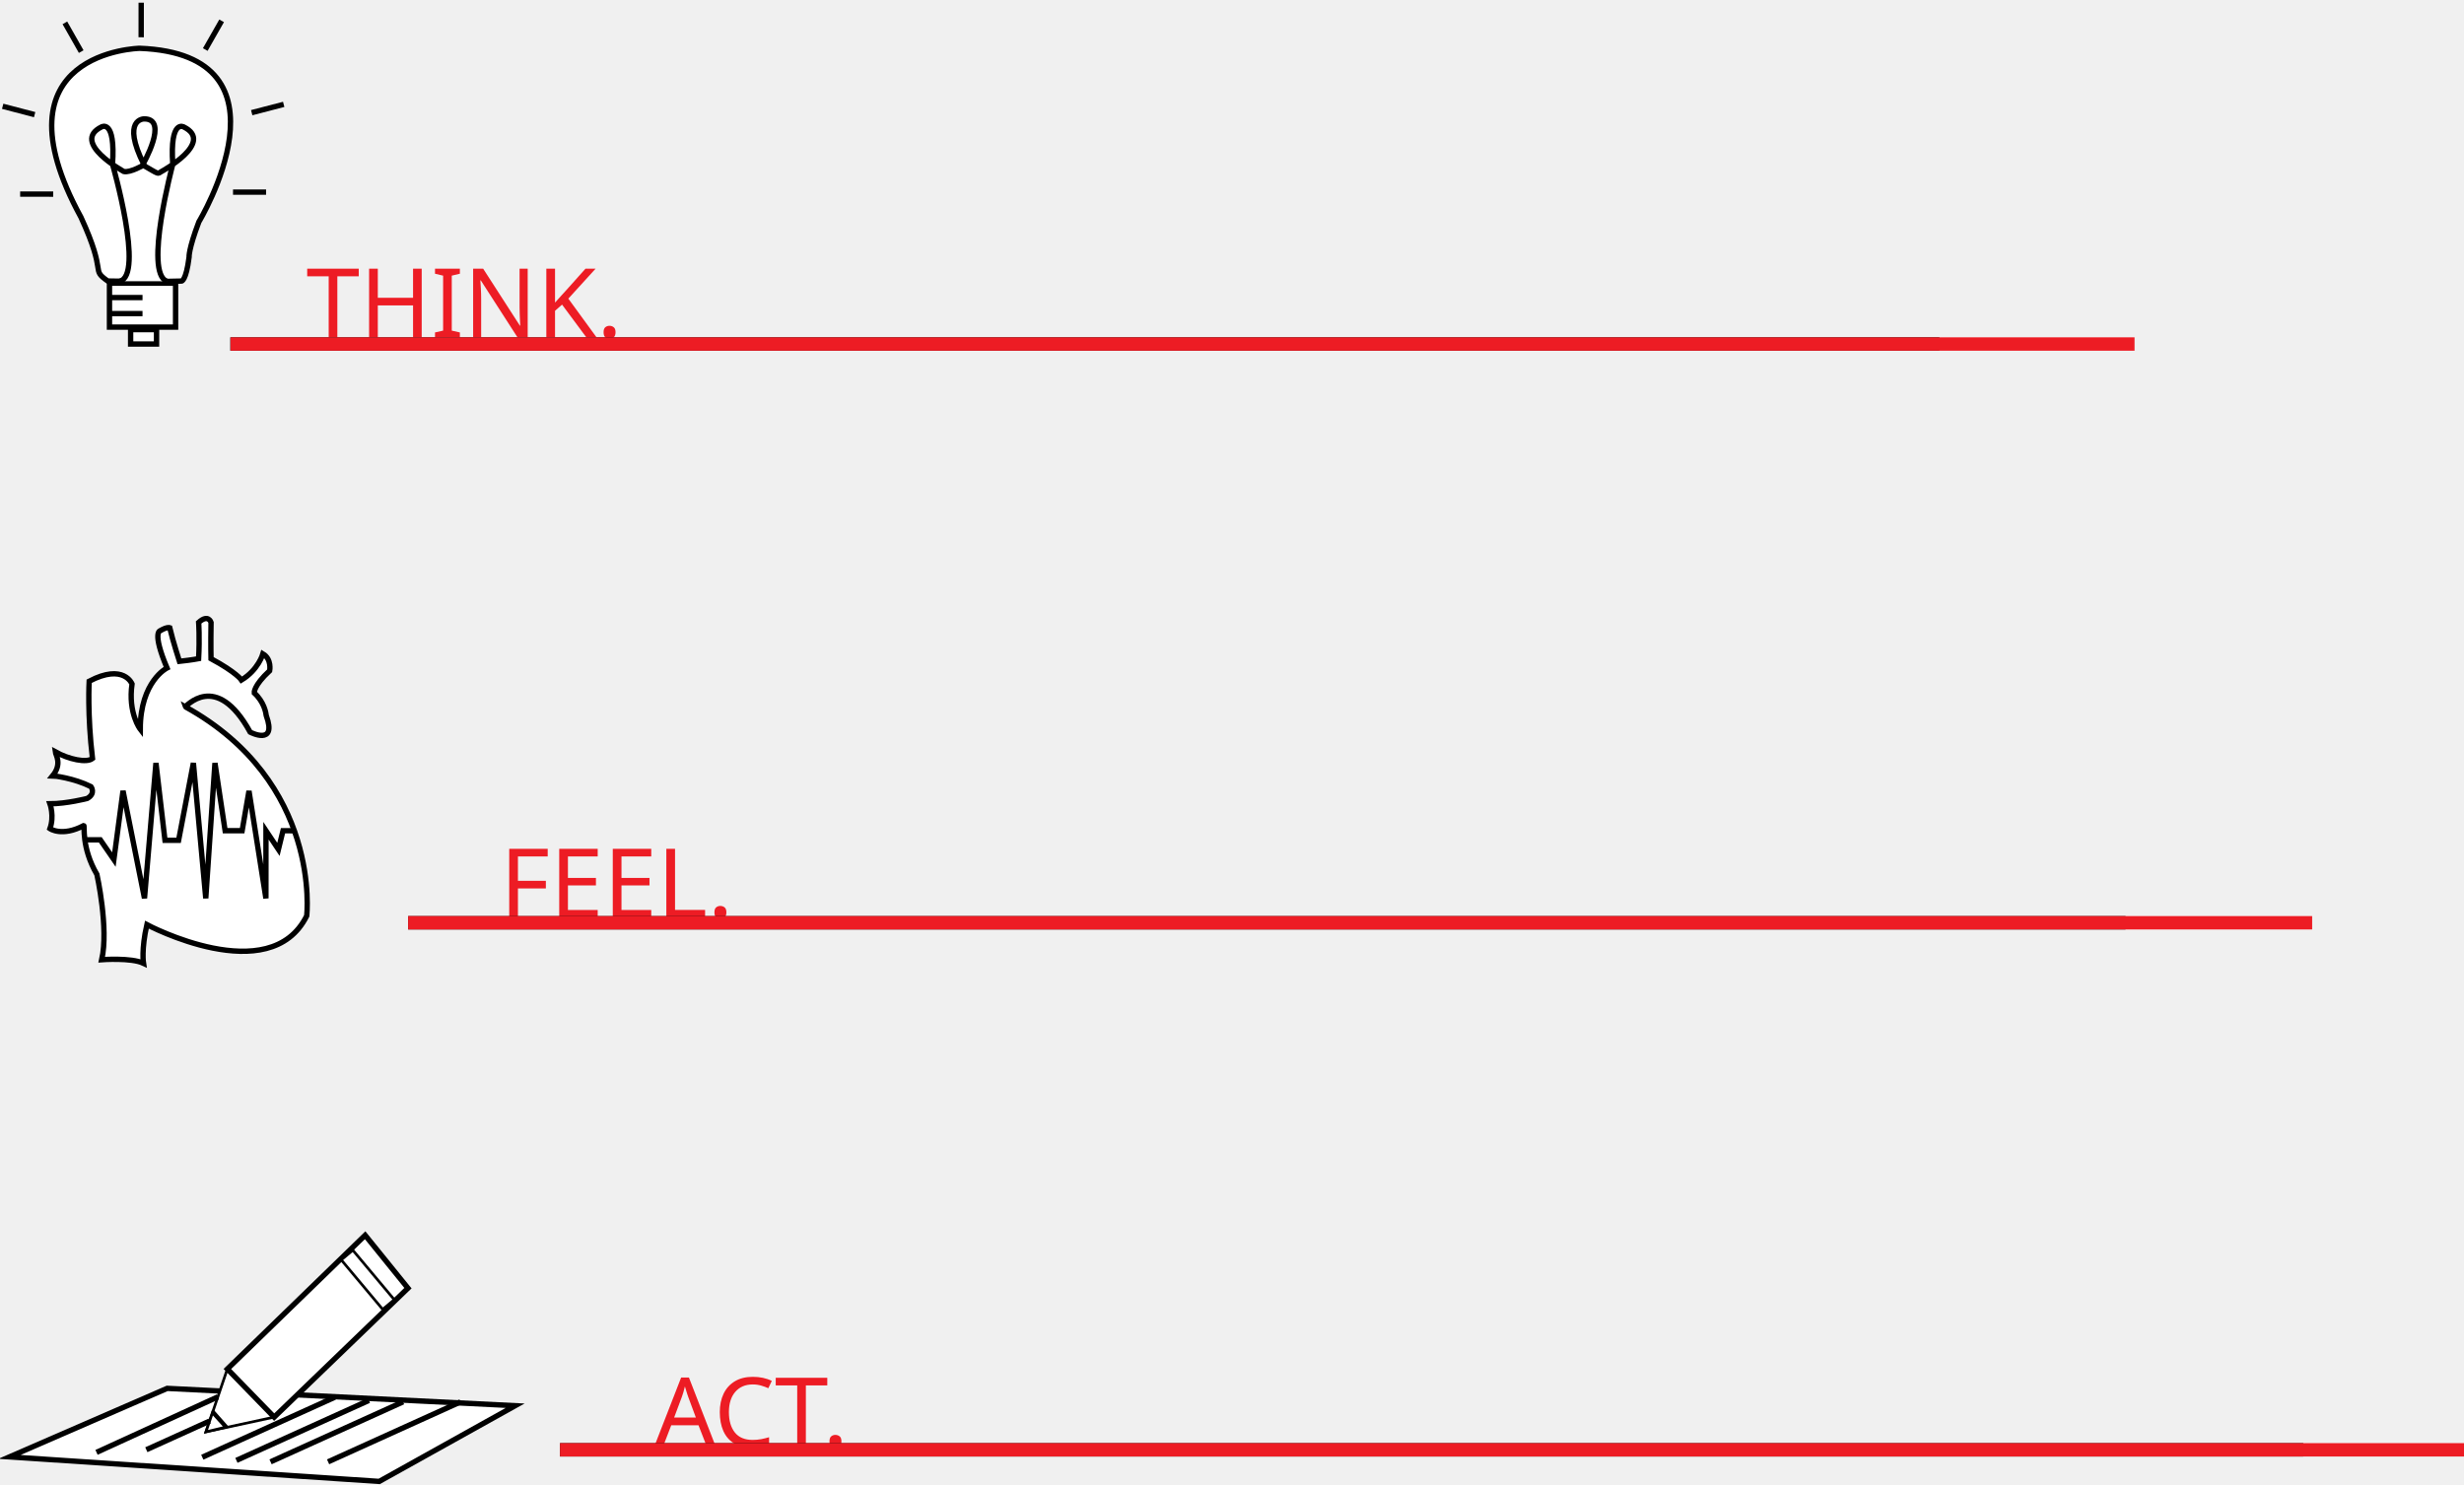
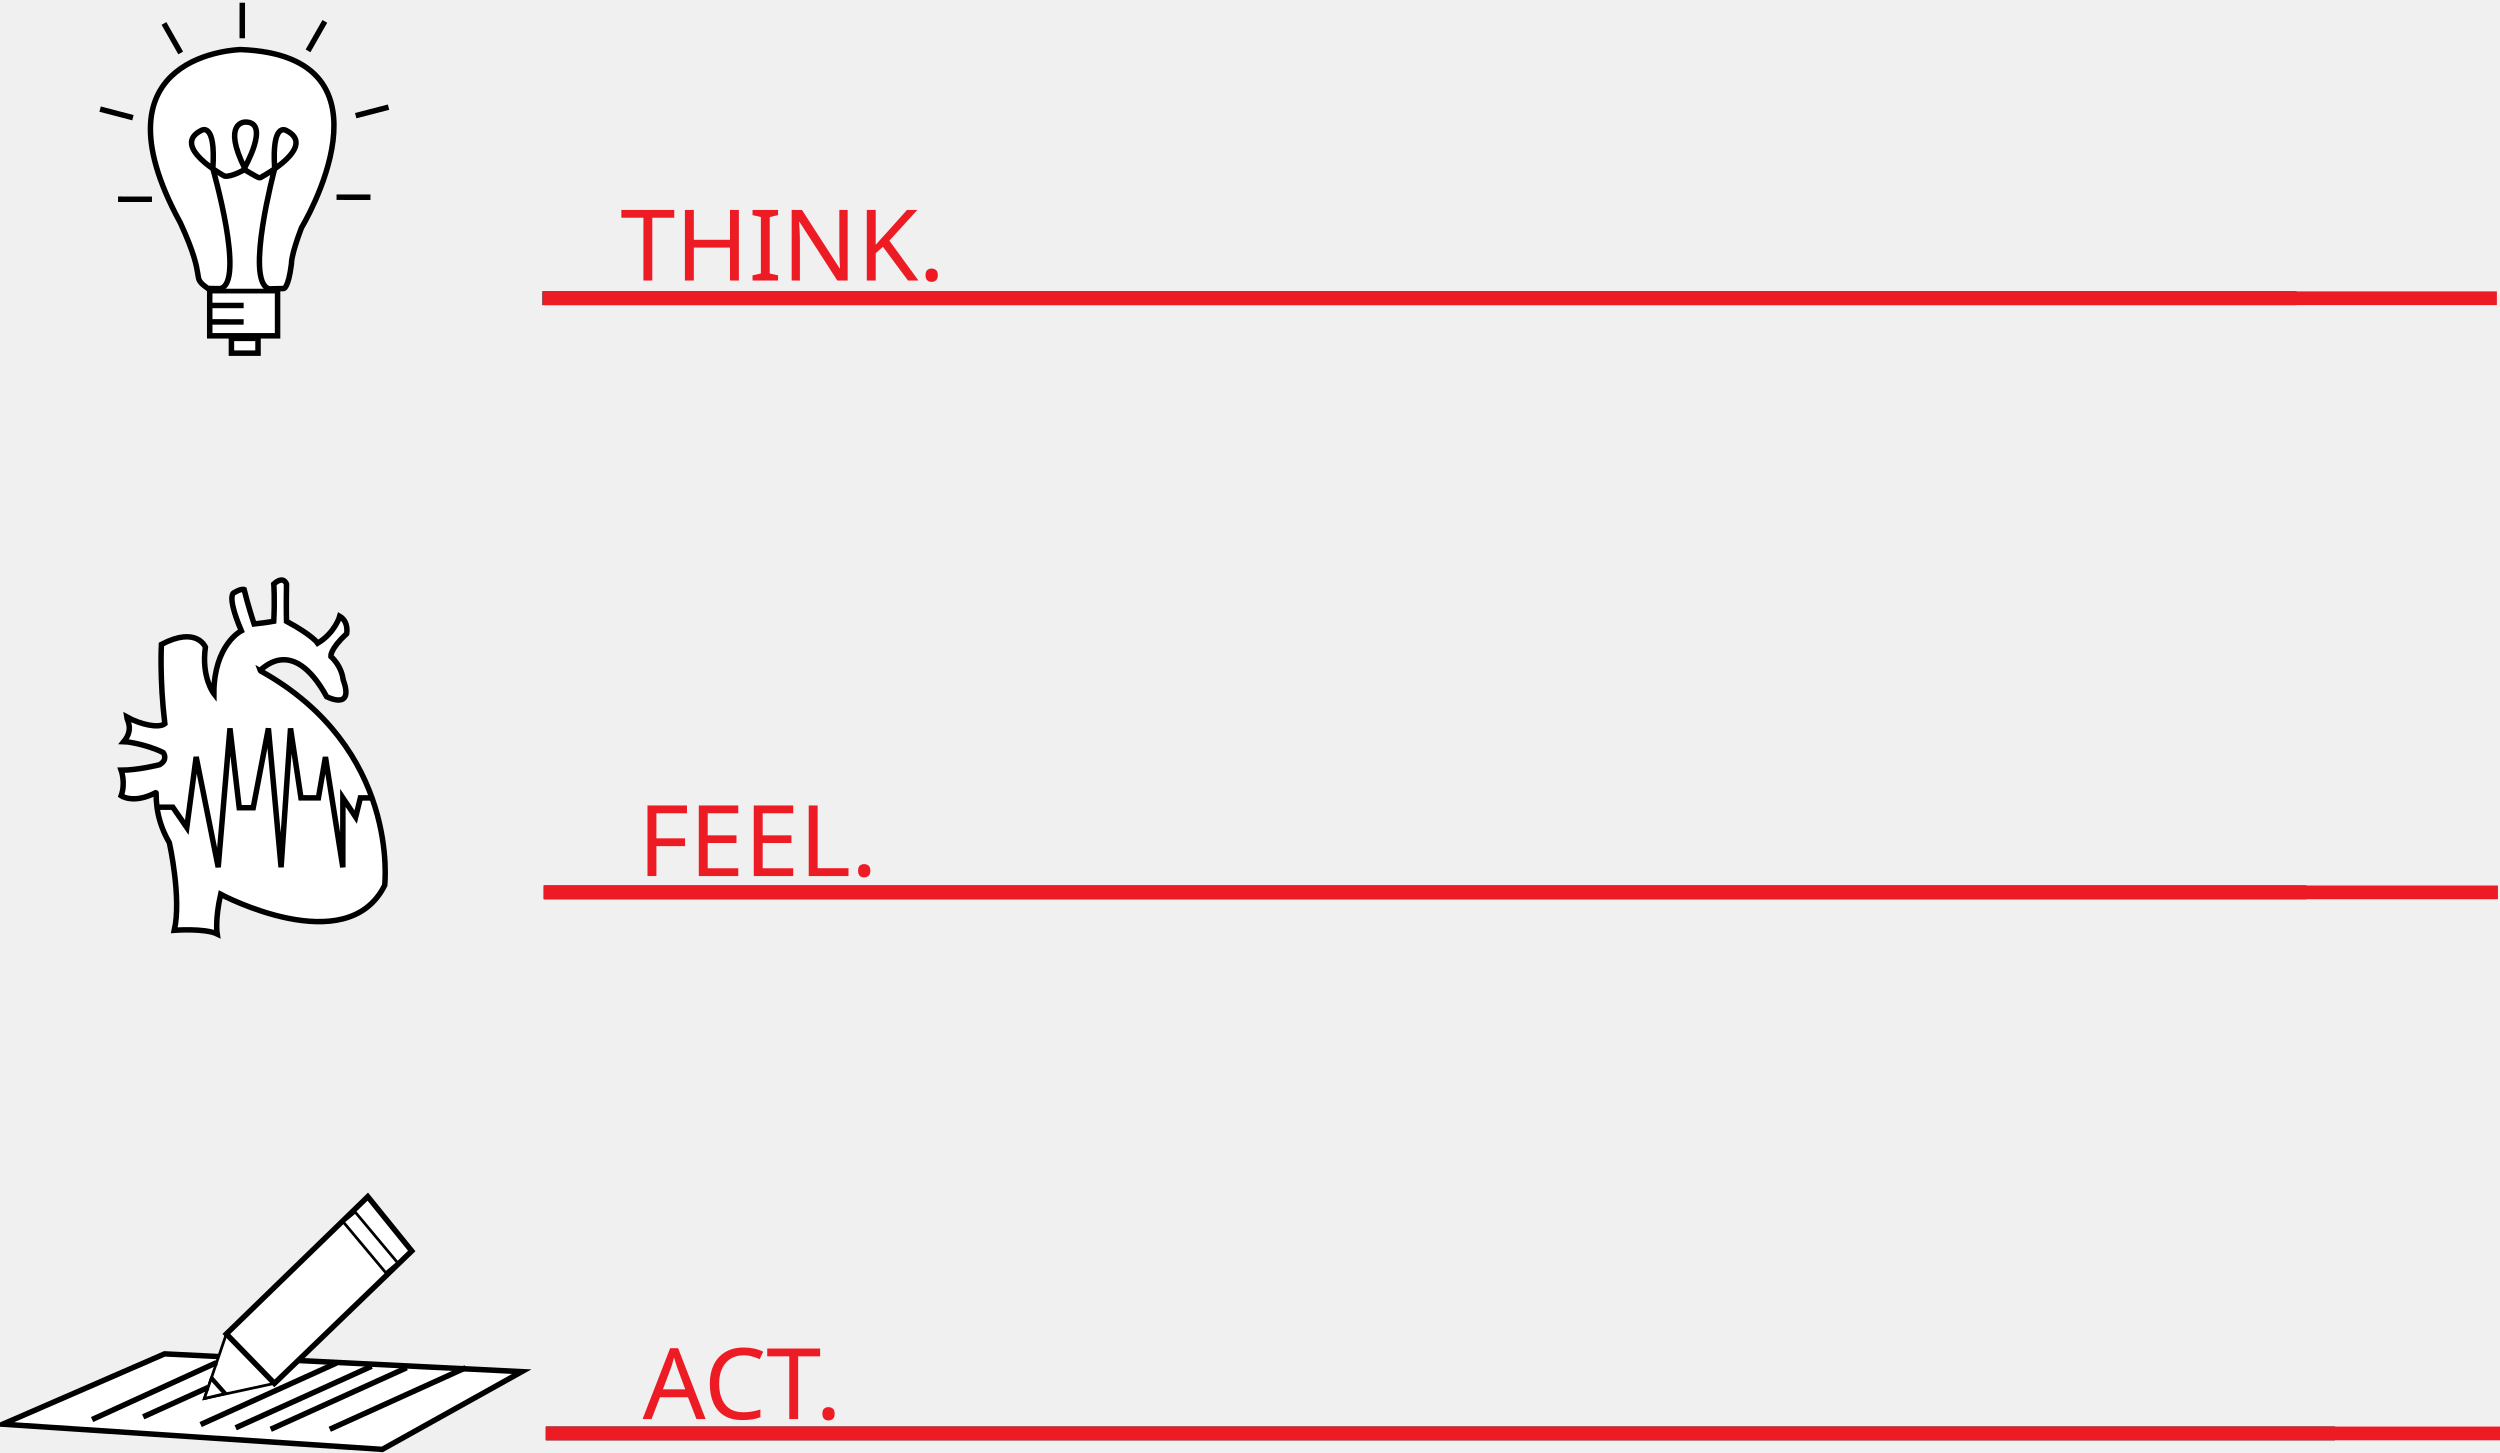
- <svg xmlns="http://www.w3.org/2000/svg" version="1.1" id="Layer_1" x="0px" y="0px" width="920.929" height="554.797" viewBox="0 0 920.929 554.797" enable-background="new 0 0 792 1224" xml:space="preserve">
+ <svg xmlns="http://www.w3.org/2000/svg" version="1.1" id="Layer_1" x="0px" y="0px" width="910.383" height="528.797" viewBox="0 0 910.383 528.797" enable-background="new 0 0 792 1224" xml:space="preserve">
  <defs id="defs93" />
-   <path d="m 30.254,81.205 c -33.92,-62.073 21.951,-63.15 21.951,-63.15 60.079,2.293 22.128,64.871 22.128,64.871 -3.94,10.385 -3.661,13.191 -3.661,13.191 -1.131,8.953 -2.814,8.952 -2.814,8.952 -12.354,0.364 -27.603,-0.021 -27.603,-0.021 -6.645,-4.749 0.09,-1.936 -10.001,-23.843 z" id="path3" style="fill:#ffffff;stroke:#000000;stroke-width:2" />
-   <rect x="40.916" y="105.86" width="24.708" height="16.424" id="rect5" style="fill:#ffffff;stroke:#000000;stroke-width:2" />
-   <path d="m 44.673,105.135 c 9.424,-1.98 -2.627,-43.753 -2.627,-43.753 1.189,-17.117 -4.101,-13.937 -4.101,-13.937 -11.659,5.777 8.328,16.668 8.328,16.668 2.385,0.54 7.58,-2.474 7.58,-2.474 -8.723,-17.303 0.015,-17.193 0.015,-17.193 9.478,-0.096 -0.557,17.192 -0.557,17.192 6.436,3.693 5.387,3.452 7.035,2.485 0,0 20.005,-10.86 8.354,-16.655 0,0 -5.285,-3.188 -4.121,13.929 0,0 -10.897,40.671 -2.197,43.75" id="path7" style="fill:#ffffff;stroke:#000000;stroke-width:2" />
-   <rect x="48.819" y="123.221" width="9.687" height="5.38" id="rect9" style="fill:#ffffff;stroke:#000000;stroke-width:2" />
-   <line x1="40.919" y1="111.23" x2="53.272" y2="111.241" id="line11" style="fill:#ffffff;stroke:#000000;stroke-width:2" />
-   <line x1="40.914" y1="117.221" x2="53.269" y2="117.231" id="line13" style="fill:#ffffff;stroke:#000000;stroke-width:2" />
-   <line x1="7.531" y1="72.555" x2="19.886" y2="72.565" id="line15" style="fill:#ffffff;stroke:#000000;stroke-width:2" />
-   <line x1="1" y1="39.734" x2="12.952" y2="42.857" id="line17" style="fill:#ffffff;stroke:#000000;stroke-width:2" />
-   <line x1="24.25" y1="8.544" x2="30.351" y2="19.286" id="line19" style="fill:#ffffff;stroke:#000000;stroke-width:2" />
-   <line x1="52.776" y1="1" x2="52.767" y2="13.936" id="line21" style="fill:#ffffff;stroke:#000000;stroke-width:2" />
-   <line x1="99.45" y1="71.826" x2="87.096" y2="71.816" id="line23" style="fill:#ffffff;stroke:#000000;stroke-width:2" />
-   <line x1="106.033" y1="39.016" x2="94.075" y2="42.119" id="line25" style="fill:#ffffff;stroke:#000000;stroke-width:2" />
-   <line x1="82.834" y1="7.788" x2="76.716" y2="18.52" id="line27" style="fill:#ffffff;stroke:#000000;stroke-width:2" />
-   <g id="g29" transform="translate(-252.707,-356.626)">
+   <path d="M 65.708,81.205 C 31.788,19.132 87.659,18.055 87.659,18.055 c 60.079,2.293 22.128,64.871 22.128,64.871 -3.94,10.385 -3.661,13.191 -3.661,13.191 -1.131,8.953 -2.814,8.952 -2.814,8.952 -12.354,0.364 -27.603,-0.021 -27.603,-0.021 -6.645,-4.749 0.09,-1.936 -10.001,-23.843 z" id="path3" style="fill:#ffffff;stroke:#000000;stroke-width:2" />
+   <rect x="76.37" y="105.86" width="24.708" height="16.424" id="rect5" style="fill:#ffffff;stroke:#000000;stroke-width:2" />
+   <path d="m 80.127,105.135 c 9.424,-1.98 -2.627,-43.753 -2.627,-43.753 1.189,-17.117 -4.101,-13.937 -4.101,-13.937 -11.659,5.777 8.328,16.668 8.328,16.668 2.385,0.54 7.58,-2.474 7.58,-2.474 -8.723,-17.303 0.015,-17.193 0.015,-17.193 9.478,-0.096 -0.557,17.192 -0.557,17.192 6.436,3.693 5.387,3.452 7.035,2.485 0,0 20.005,-10.86 8.354,-16.655 0,0 -5.285,-3.188 -4.121,13.929 0,0 -10.897,40.671 -2.197,43.75" id="path7" style="fill:#ffffff;stroke:#000000;stroke-width:2" />
+   <rect x="84.273" y="123.221" width="9.687" height="5.38" id="rect9" style="fill:#ffffff;stroke:#000000;stroke-width:2" />
+   <line x1="76.373" y1="111.23" x2="88.726" y2="111.241" id="line11" style="fill:#ffffff;stroke:#000000;stroke-width:2" />
+   <line x1="76.368" y1="117.221" x2="88.723" y2="117.231" id="line13" style="fill:#ffffff;stroke:#000000;stroke-width:2" />
+   <line x1="42.985" y1="72.555" x2="55.34" y2="72.565" id="line15" style="fill:#ffffff;stroke:#000000;stroke-width:2" />
+   <line x1="36.454" y1="39.734" x2="48.406" y2="42.857" id="line17" style="fill:#ffffff;stroke:#000000;stroke-width:2" />
+   <line x1="59.704" y1="8.544" x2="65.805" y2="19.286" id="line19" style="fill:#ffffff;stroke:#000000;stroke-width:2" />
+   <line x1="88.23" y1="1" x2="88.221" y2="13.936" id="line21" style="fill:#ffffff;stroke:#000000;stroke-width:2" />
+   <line x1="134.904" y1="71.826" x2="122.55" y2="71.816" id="line23" style="fill:#ffffff;stroke:#000000;stroke-width:2" />
+   <line x1="141.487" y1="39.016" x2="129.529" y2="42.119" id="line25" style="fill:#ffffff;stroke:#000000;stroke-width:2" />
+   <line x1="118.288" y1="7.788" x2="112.17" y2="18.52" id="line27" style="fill:#ffffff;stroke:#000000;stroke-width:2" />
+   <g id="g29" transform="translate(-227.253,-376.626)">
    <path d="m 287.275,640.18 c -1.953,-16.439 -1.241,-28.89 -1.241,-28.89 12.936,-6.795 16.02,1.006 16.02,1.006 -1.552,10.961 3.079,16.937 3.079,16.937 0.016,-17.929 9.998,-22.899 9.998,-22.899 -5.752,-13.617 -2.519,-13.948 -2.519,-13.948 2.531,-1.492 3.533,-1.108 3.533,-1.108 1.241,5.263 3.626,12.57 3.626,12.57 4.641,-0.494 7.169,-0.992 7.169,-0.992 0.426,-7.969 0.011,-13.559 0.011,-13.559 3.655,-3.268 4.635,0.006 4.635,0.006 -0.146,8.575 -0.011,13.559 -0.011,13.559 9.555,5.152 11.38,7.977 11.38,7.977 6.326,-3.813 8.015,-9.789 8.015,-9.789 3.375,1.995 2.527,6.31 2.527,6.31 -6.142,5.687 -5.768,8.298 -5.768,8.298 3.651,3.354 4.35,7.308 4.491,8.471 4.162,11.501 -6.013,6.196 -6.013,6.196 -12.863,-23.406 -24.201,-9.044 -24.343,-9.54 51.276,28.264 45.473,78.229 45.473,78.229 -13.795,27.715 -59.731,3.275 -59.731,3.275 -2.114,9.294 -1.277,14.44 -1.277,14.44 -4.499,-2.163 -15.6,-1.34 -15.6,-1.34 2.68,-11.787 -1.803,-31.878 -1.803,-31.878 -5.893,-10.132 -4.48,-18.263 -4.906,-18.263 -8.153,4.308 -12.646,1.149 -12.646,1.149 1.691,-4.646 0.008,-9.299 0.008,-9.299 6.184,0.005 13.914,-1.979 13.914,-1.979 3.339,-1.865 1.411,-4.431 1.411,-4.431 -6.462,-3.21 -13.913,-4.044 -14.331,-4.044 3.654,-4.482 1.125,-7.805 0.988,-8.967 5.055,2.826 11.697,4.241 13.911,2.503 z" id="path31" style="fill:#ffffff;stroke:#000000;stroke-width:2" />
    <polyline points="284.422,670.57 290.188,670.574 295.273,677.963    298.688,652.269 306.712,692.425 310.995,641.854 314.366,670.757 319.46,670.761 324.989,641.864 329.614,692.443 333.048,641.87    336.846,667.163 343.208,667.166 345.765,652.307 352.093,692.461 352.114,667.175 356.772,674.159 358.478,667.181    362.722,667.183  " id="polyline33" style="fill:#ffffff;stroke:#000000;stroke-width:2" />
  </g>
-   <g id="g35" transform="translate(-368.707,-374.626)">
-     <polygon stroke-miterlimit="10" points="431.188,893.641 372.253,919.252 510.446,928.423 561.253,900.119 " id="polygon37" style="fill:#ffffff;stroke:#000000;stroke-width:2;stroke-miterlimit:10" />
-     <polygon stroke-miterlimit="10" points="453.683,886.391 445.683,909.891 471.183,904.391 " id="polygon39" style="fill:#ffffff;stroke:#000000;stroke-miterlimit:10" />
-     <polygon stroke-miterlimit="10" points="505.182,836.391 453.683,886.391 471.183,904.391 521.182,856.179 " id="polygon41" style="fill:#ffffff;stroke:#000000;stroke-width:2;stroke-miterlimit:10" />
+   <g id="g35" transform="translate(-371.253,-400.626)">
+     <polygon stroke-miterlimit="10" points="510.446,928.423 561.253,900.119 431.188,893.641 372.253,919.252 " id="polygon37" style="fill:#ffffff;stroke:#000000;stroke-width:2;stroke-miterlimit:10" />
+     <polygon stroke-miterlimit="10" points="445.683,909.891 471.183,904.391 453.683,886.391 " id="polygon39" style="fill:#ffffff;stroke:#000000;stroke-miterlimit:10" />
+     <polygon stroke-miterlimit="10" points="471.183,904.391 521.182,856.179 505.182,836.391 453.683,886.391 " id="polygon41" style="fill:#ffffff;stroke:#000000;stroke-width:2;stroke-miterlimit:10" />
    <line stroke-miterlimit="10" x1="448.332" y1="902.106" x2="453.683" y2="908.165" id="line43" style="fill:#ffffff;stroke:#000000;stroke-miterlimit:10" />
-     <polygon stroke-miterlimit="10" points="448.093,902.809 445.683,909.891 452.92,908.165 " id="polygon45" style="fill:#ffffff;stroke:#000000;stroke-miterlimit:10" />
+     <polygon stroke-miterlimit="10" points="445.683,909.891 452.92,908.165 448.093,902.809 " id="polygon45" style="fill:#ffffff;stroke:#000000;stroke-miterlimit:10" />
    <line stroke-miterlimit="10" x1="450.132" y1="896.817" x2="404.784" y2="917.56" id="line47" style="fill:#ffffff;stroke:#000000;stroke-width:2;stroke-miterlimit:10" />
    <line stroke-miterlimit="10" x1="540.846" y1="898.681" x2="491.328" y2="921.1" id="line49" style="fill:#ffffff;stroke:#000000;stroke-width:2;stroke-miterlimit:10" />
    <line stroke-miterlimit="10" x1="519.347" y1="898.681" x2="469.829" y2="921.1" id="line51" style="fill:#ffffff;stroke:#000000;stroke-width:2;stroke-miterlimit:10" />
    <line stroke-miterlimit="10" x1="447.053" y1="905.864" x2="423.403" y2="916.572" id="line53" style="fill:#ffffff;stroke:#000000;stroke-width:2;stroke-miterlimit:10" />
    <line stroke-miterlimit="10" x1="506.587" y1="898.141" x2="457.069" y2="920.56" id="line55" style="fill:#ffffff;stroke:#000000;stroke-width:2;stroke-miterlimit:10" />
    <line stroke-miterlimit="10" x1="493.828" y1="896.956" x2="444.312" y2="919.375" id="line57" style="fill:#ffffff;stroke:#000000;stroke-width:2;stroke-miterlimit:10" />
    <rect x="494.13" y="850.22" transform="matrix(0.6419,0.7668,-0.7668,0.6419,835.3466,-82.671)" stroke-miterlimit="10" width="24.113" height="5.638" id="rect59" style="fill:#ffffff;stroke:#000000;stroke-miterlimit:10" />
  </g>
-   <rect x="114.456" y="100.45" width="425" height="33.542" id="rect61" style="fill:none" />
-   <text font-size="36" id="text63" style="font-size:36px;fill:#ed1c24;font-family:HelveticaNeue-CondensedBold" x="114.456" y="126.154">THINK.</text>
-   <rect x="186.848" y="317.32" width="231" height="31.029" id="rect65" style="fill:none" />
-   <text font-size="36" id="text67" style="font-size:36px;fill:#ed1c24;font-family:HelveticaNeue-CondensedBold" x="186.848" y="343.024">FEEL.</text>
-   <g id="g69" transform="translate(-368.707,-374.626)">
+   <rect x="225.91" y="80.45" width="425" height="33.542" id="rect61" style="fill:none" />
+   <text font-size="36" id="text63" style="font-size:36px;fill:#ed1c24;font-family:HelveticaNeue-CondensedBold" x="225.91" y="102.154">THINK.</text>
+   <rect x="232.302" y="297.32" width="231" height="31.029" id="rect65" style="fill:none" />
+   <text font-size="36" id="text67" style="font-size:36px;fill:#ed1c24;font-family:HelveticaNeue-CondensedBold" x="232.302" y="319.024">FEEL.</text>
+   <g id="g69" transform="translate(-379.253,-398.626)">
    <rect x="613.244" y="889.687" width="162" height="26.927" id="rect71" style="fill:none" />
    <text transform="translate(613.2441,915.3896)" font-size="36" id="text73" style="font-size:36px;fill:#ed1c24;font-family:HelveticaNeue-CondensedBold">ACT.</text>
  </g>
-   <line x1="93.718" y1="125.911" x2="708.718" y2="125.911" id="line75" style="fill:none" />
-   <line x1="155.647" y1="344.96" x2="620.86" y2="344.96" id="line77" style="fill:none" />
-   <line stroke-miterlimit="10" x1="86.075" y1="128.605" x2="724.86" y2="128.605" id="line79" style="fill:#ed1c24;stroke:#000000;stroke-width:5;stroke-miterlimit:10" />
-   <line stroke-miterlimit="10" x1="152.543" y1="344.96" x2="794.433" y2="344.96" id="line81" style="fill:none;stroke:#000000;stroke-width:5;stroke-miterlimit:10" />
-   <line stroke-miterlimit="10" x1="209.293" y1="541.987" x2="860.85" y2="541.987" id="line83" style="fill:none;stroke:#000000;stroke-width:5;stroke-miterlimit:10" />
-   <rect x="86.157" y="126.105" width="711.636" height="5" id="rect85" style="fill:#ed1c24" />
-   <rect x="152.543" y="342.46" width="711.636" height="5" id="rect87" style="fill:#ed1c24" />
-   <rect x="209.293" y="539.487" width="711.636" height="5" id="rect89" style="fill:#ed1c24" />
+   <line x1="205.172" y1="105.911" x2="820.172" y2="105.911" id="line75" style="fill:none" />
+   <line x1="201.101" y1="324.96" x2="666.314" y2="324.96" id="line77" style="fill:none" />
+   <line stroke-miterlimit="10" x1="197.529" y1="108.605" x2="836.314" y2="108.605" id="line79" style="fill:#ed1c24;stroke:#000000;stroke-width:5;stroke-miterlimit:10" />
+   <line stroke-miterlimit="10" x1="197.997" y1="324.96" x2="839.887" y2="324.96" id="line81" style="fill:none;stroke:#000000;stroke-width:5;stroke-miterlimit:10" />
+   <line stroke-miterlimit="10" x1="198.747" y1="521.987" x2="850.304" y2="521.987" id="line83" style="fill:none;stroke:#000000;stroke-width:5;stroke-miterlimit:10" />
+   <rect x="197.611" y="106.105" width="711.636" height="5" id="rect85" style="fill:#ed1c24" />
+   <rect x="197.997" y="322.46" width="711.636" height="5" id="rect87" style="fill:#ed1c24" />
+   <rect x="198.747" y="519.487" width="711.636" height="5" id="rect89" style="fill:#ed1c24" />
</svg>
